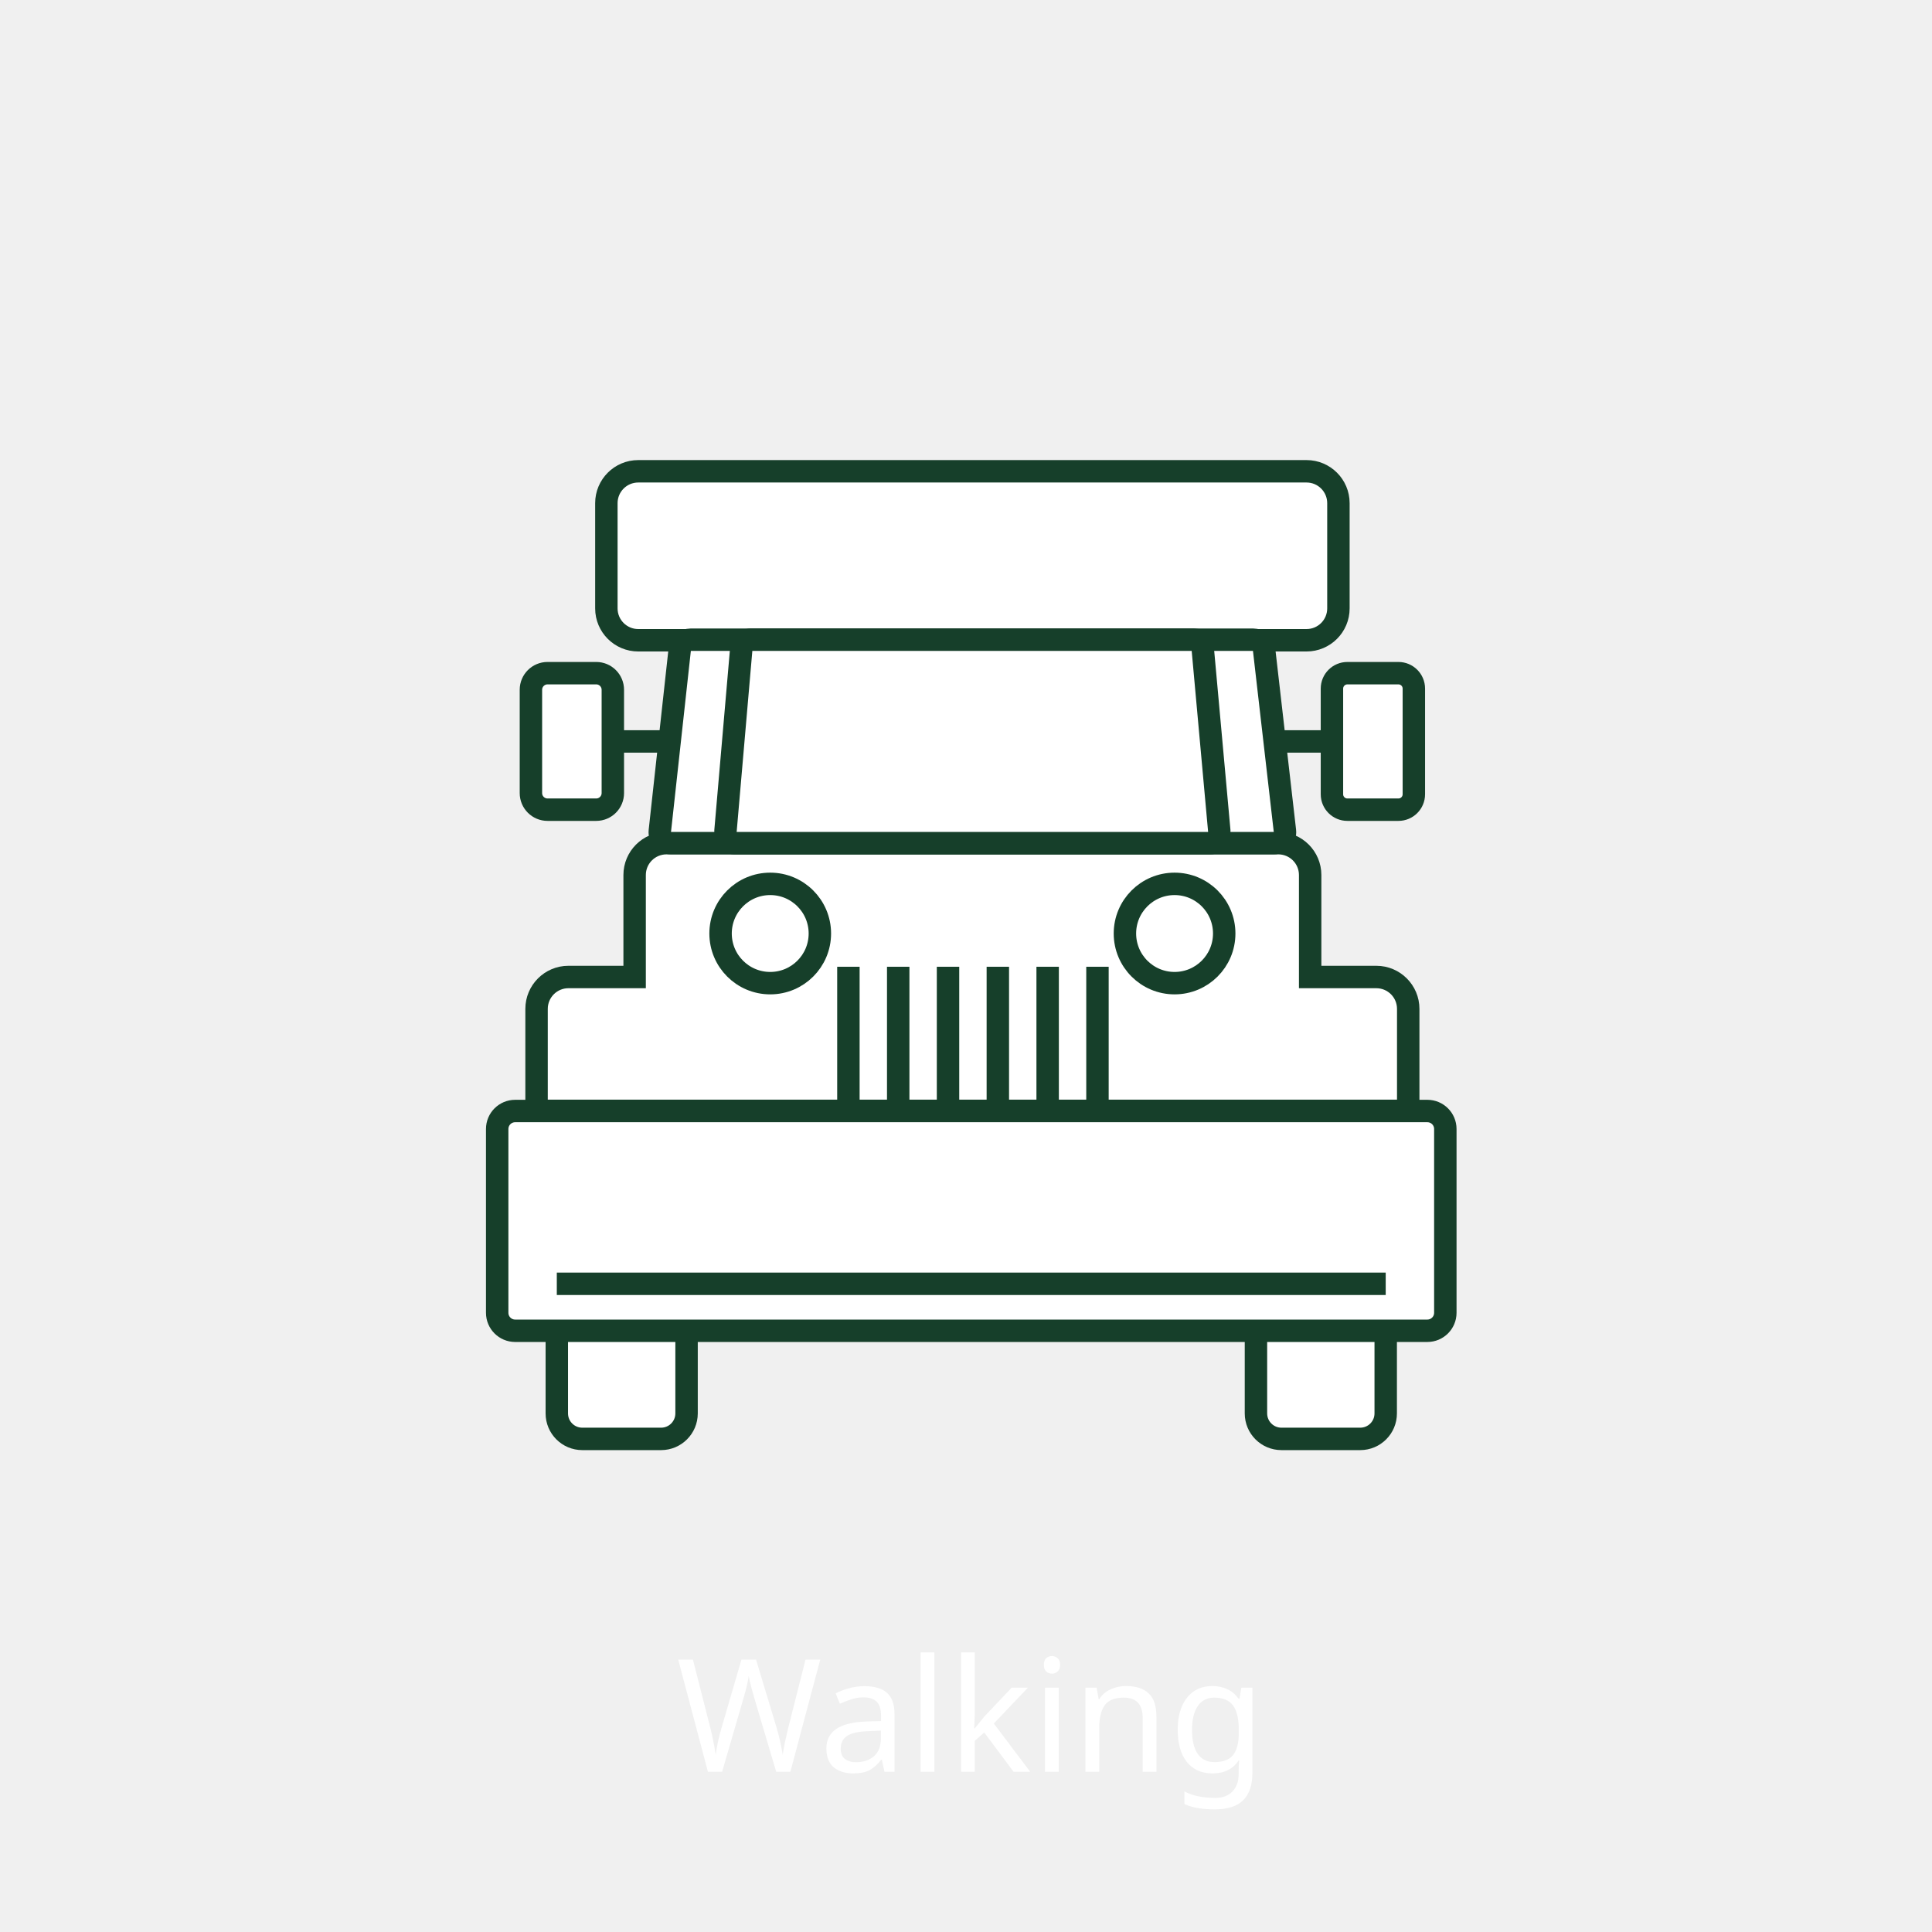
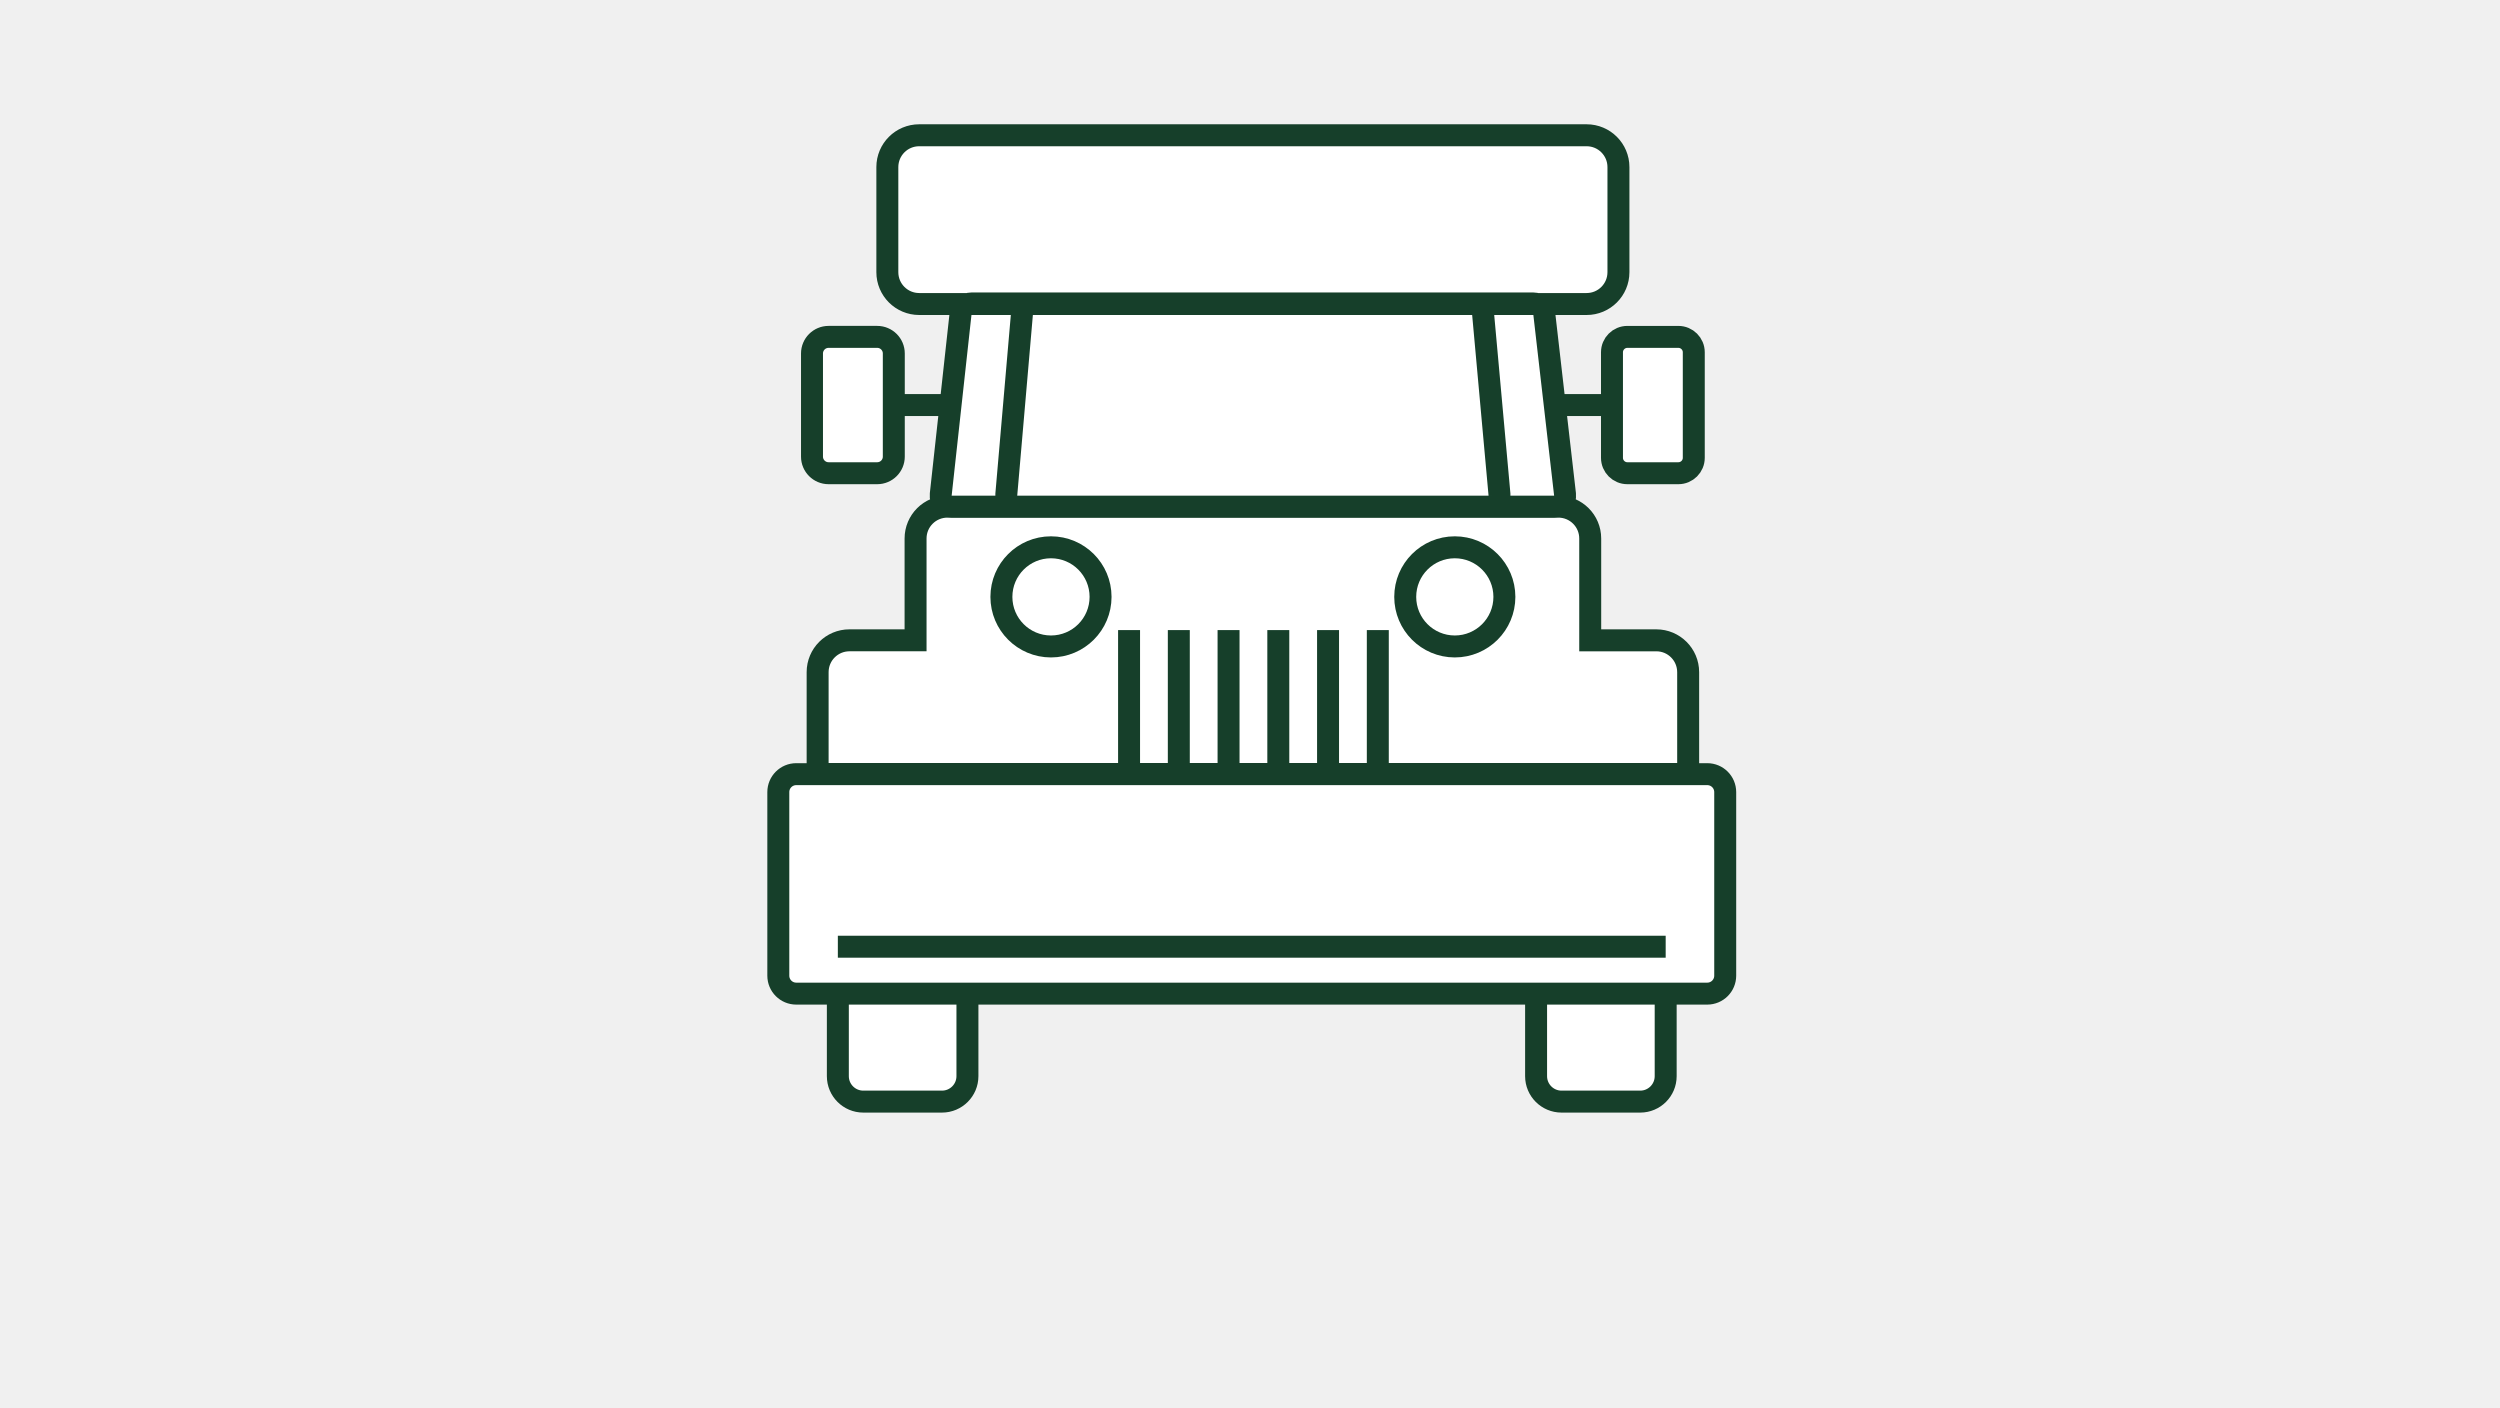
- <svg xmlns="http://www.w3.org/2000/svg" version="1.1" id="Layer_1" x="0px" y="0px" viewBox="0 0 221.5 221.5" enable-background="new 0 0 221.5 221.5" xml:space="preserve">
-   <text transform="matrix(1 0 0 1 77.5372 203.1299)" fill="#FFFFFF" font-family="'MuseoSans-700'" font-size="18">Walking</text>
-   <g>
-     <g>
-       <path fill="#FFFFFF" stroke="#163F2A" stroke-width="2.571" stroke-miterlimit="10" d="M155.948,164.967h-9.034    c-1.613,0-2.921-1.308-2.921-2.921v-18.952c0-1.613,1.308-2.921,2.921-2.921h9.034c1.613,0,2.921,1.308,2.921,2.921v18.952    C158.869,163.659,157.561,164.967,155.948,164.967z" />
-       <path fill="#FFFFFF" stroke="#163F2A" stroke-width="2.571" stroke-miterlimit="10" d="M75.792,164.967h-9.034    c-1.613,0-2.921-1.308-2.921-2.921v-18.952c0-1.613,1.308-2.921,2.921-2.921h9.034c1.613,0,2.921,1.308,2.921,2.921v18.952    C78.713,163.659,77.405,164.967,75.792,164.967z" />
-     </g>
-     <path fill="#FFFFFF" stroke="#163F2A" stroke-width="2.571" stroke-miterlimit="10" d="M161.45,127.358v-11.692   c0-2.018-1.636-3.654-3.654-3.654h-7.589V100.32c0-2.018-1.636-3.654-3.654-3.654H76.413c-2.018,0-3.654,1.636-3.654,3.654v11.691   H65.17c-2.018,0-3.654,1.636-3.654,3.654v11.692H161.45z" />
-     <g>
-       <line fill="#FFFFFF" stroke="#163F2A" stroke-width="2.571" stroke-miterlimit="10" x1="65.565" y1="85.004" x2="157.4" y2="85.004" />
-       <path fill="#FFFFFF" stroke="#163F2A" stroke-width="2.571" stroke-miterlimit="10" d="M160.328,92.829h-5.856    c-0.976,0-1.767-0.791-1.767-1.767V78.946c0-0.976,0.791-1.767,1.767-1.767h5.856c0.976,0,1.767,0.791,1.767,1.767v12.116    C162.095,92.038,161.304,92.829,160.328,92.829z" />
-       <path fill="#FFFFFF" stroke="#163F2A" stroke-width="2.571" stroke-miterlimit="10" d="M68.356,92.829h-5.583    c-1.051,0-1.904-0.852-1.904-1.904V79.082c0-1.051,0.852-1.904,1.904-1.904h5.583c1.051,0,1.904,0.852,1.904,1.904v11.843    C70.26,91.976,69.408,92.829,68.356,92.829z" />
-     </g>
-     <path fill="#FFFFFF" stroke="#163F2A" stroke-width="2.571" stroke-miterlimit="10" d="M153.447,69.751   c0,2.018-1.636,3.654-3.654,3.654h-76.62c-2.018,0-3.654-1.636-3.654-3.654V57.687c0-2.018,1.636-3.654,3.654-3.654h76.62   c2.018,0,3.654,1.636,3.654,3.654V69.751z" />
-     <path fill="#FFFFFF" stroke="#163F2A" stroke-width="2.571" stroke-miterlimit="10" d="M143.676,73.341H79.179   c-0.641,0-1.179,0.482-1.249,1.119l-2.282,20.812c-0.082,0.744,0.501,1.393,1.249,1.393h69.171c0.751,0,1.334-0.654,1.248-1.4   l-2.392-20.812C144.852,73.82,144.315,73.341,143.676,73.341z" />
-     <path fill="#FFFFFF" stroke="#163F2A" stroke-width="2.571" stroke-miterlimit="10" d="M136.914,73.341H85.965   c-0.506,0-0.931,0.482-0.987,1.119l-1.803,20.812c-0.064,0.744,0.396,1.393,0.987,1.393h54.641c0.593,0,1.054-0.654,0.986-1.4   L137.9,74.454C137.842,73.82,137.418,73.341,136.914,73.341z" />
-     <g>
-       <circle fill="#FFFFFF" stroke="#163F2A" stroke-width="2.571" stroke-miterlimit="10" cx="88.304" cy="107.025" r="5.692" />
-       <circle fill="#FFFFFF" stroke="#163F2A" stroke-width="2.571" stroke-miterlimit="10" cx="134.662" cy="107.025" r="5.692" />
-     </g>
-     <g>
-       <line fill="none" stroke="#163F2A" stroke-width="2.571" stroke-miterlimit="10" x1="108.689" y1="110.837" x2="108.689" y2="134.821" />
-       <line fill="none" stroke="#163F2A" stroke-width="2.571" stroke-miterlimit="10" x1="102.978" y1="110.837" x2="102.978" y2="134.821" />
-       <line fill="none" stroke="#163F2A" stroke-width="2.571" stroke-miterlimit="10" x1="97.268" y1="110.837" x2="97.268" y2="134.821" />
-       <g>
-         <line fill="none" stroke="#163F2A" stroke-width="2.571" stroke-miterlimit="10" x1="114.4" y1="110.837" x2="114.4" y2="134.821" />
-       </g>
-       <line fill="none" stroke="#163F2A" stroke-width="2.571" stroke-miterlimit="10" x1="125.822" y1="110.837" x2="125.822" y2="134.821" />
-       <line fill="none" stroke="#163F2A" stroke-width="2.571" stroke-miterlimit="10" x1="120.111" y1="110.837" x2="120.111" y2="134.821" />
-     </g>
-     <path fill="#FFFFFF" stroke="#163F2A" stroke-width="2.571" stroke-miterlimit="10" d="M163.644,152.57H59.062   c-1.138,0-2.06-0.922-2.06-2.06v-21.074c0-1.138,0.922-2.06,2.06-2.06h104.582c1.138,0,2.06,0.922,2.06,2.06v21.074   C165.704,151.647,164.782,152.57,163.644,152.57z" />
-     <g>
-       <line fill="none" stroke="#163F2A" stroke-width="2.571" stroke-miterlimit="10" x1="158.869" y1="147.185" x2="63.837" y2="147.185" />
-     </g>
+ <svg xmlns="http://www.w3.org/2000/svg" width="1366" height="769" viewBox="0 0 1366 769">
+   <g fill="#fff" stroke="#163F2A" stroke-width="12" stroke-miterlimit="10">
+     <path d="M896.223 601.922h-43c-7.678 0-13.903-6.226-13.903-13.902v-90.207c0-7.677 6.226-13.902 13.903-13.902h43c7.677 0 13.902 6.226 13.902 13.902v90.207c0 7.676-6.226 13.902-13.902 13.902zM514.703 601.922h-42.999c-7.679 0-13.904-6.226-13.904-13.902v-90.207c0-7.677 6.226-13.902 13.904-13.902h42.999c7.677 0 13.903 6.226 13.903 13.902v90.207c0 7.676-6.226 13.902-13.903 13.902z" />
  </g>
+   <path fill="#fff" stroke="#163F2A" stroke-width="12" stroke-miterlimit="10" d="M922.41 422.914v-55.65c0-9.604-7.787-17.391-17.392-17.391h-36.122v-55.652c0-9.604-7.786-17.391-17.393-17.391h-333.845c-9.605 0-17.392 7.787-17.392 17.391v55.646h-36.122c-9.604 0-17.391 7.787-17.391 17.391v55.652h475.657v.004z" />
+   <g stroke="#163F2A" stroke-width="12" stroke-miterlimit="10">
+     <path fill="none" d="M466.026 221.321h437.108" />
+     <path fill="#fff" d="M917.069 258.566h-27.873c-4.646 0-8.411-3.765-8.411-8.411v-57.668c0-4.646 3.766-8.411 8.411-8.411h27.873c4.646 0 8.411 3.765 8.411 8.411v57.668c0 4.647-3.765 8.411-8.411 8.411zM479.31 258.566h-26.573c-5.003 0-9.063-4.056-9.063-9.063v-56.369c0-5.002 4.056-9.063 9.063-9.063h26.573c5.002 0 9.063 4.055 9.063 9.063v56.369c0 5.003-4.056 9.063-9.063 9.063z" />
+   </g>
+   <path fill="#fff" stroke="#163F2A" stroke-width="12" stroke-miterlimit="10" d="M884.317 148.722c0 9.605-7.786 17.392-17.392 17.392h-364.688c-9.605 0-17.393-7.787-17.393-17.392v-57.421c0-9.605 7.788-17.392 17.393-17.392h364.688c9.605 0 17.392 7.787 17.392 17.392v57.421zM837.811 165.809h-306.987c-3.051 0-5.612 2.294-5.946 5.326l-10.861 99.06c-.391 3.541 2.385 6.63 5.945 6.63h329.233c3.575 0 6.351-3.113 5.94-6.664l-11.385-99.059c-.342-3.013-2.898-5.293-5.939-5.293zM805.626 165.809h-242.502c-2.409 0-4.432 2.294-4.698 5.326l-8.582 99.06c-.305 3.541 1.885 6.63 4.698 6.63h260.075c2.823 0 5.017-3.113 4.694-6.664l-8.992-99.054c-.276-3.018-2.294-5.298-4.693-5.298z" />
+   <g fill="#fff" stroke="#163F2A" stroke-width="12" stroke-miterlimit="10">
+     <circle cx="574.256" cy="326.135" r="27.092" />
+     <circle cx="794.907" cy="326.135" r="27.092" />
+   </g>
+   <path stroke="#163F2A" stroke-width="12" stroke-miterlimit="10" fill="none" d="M671.283 344.279v114.157M644.101 344.279v114.157M616.922 344.279v114.157M698.465 344.279v114.157M752.832 344.279v114.157M725.648 344.279v114.157" />
+   <path fill="#fff" stroke="#163F2A" stroke-width="12" stroke-miterlimit="10" d="M932.853 542.917h-497.78c-5.417 0-9.806-4.389-9.806-9.806v-100.305c0-5.417 4.389-9.806 9.806-9.806h497.779c5.417 0 9.805 4.389 9.805 9.806v100.306c0 5.41-4.387 9.805-9.804 9.805z" />
+   <path stroke="#163F2A" stroke-width="12" stroke-miterlimit="10" fill="none" d="M910.125 517.284h-452.325" />
</svg>
